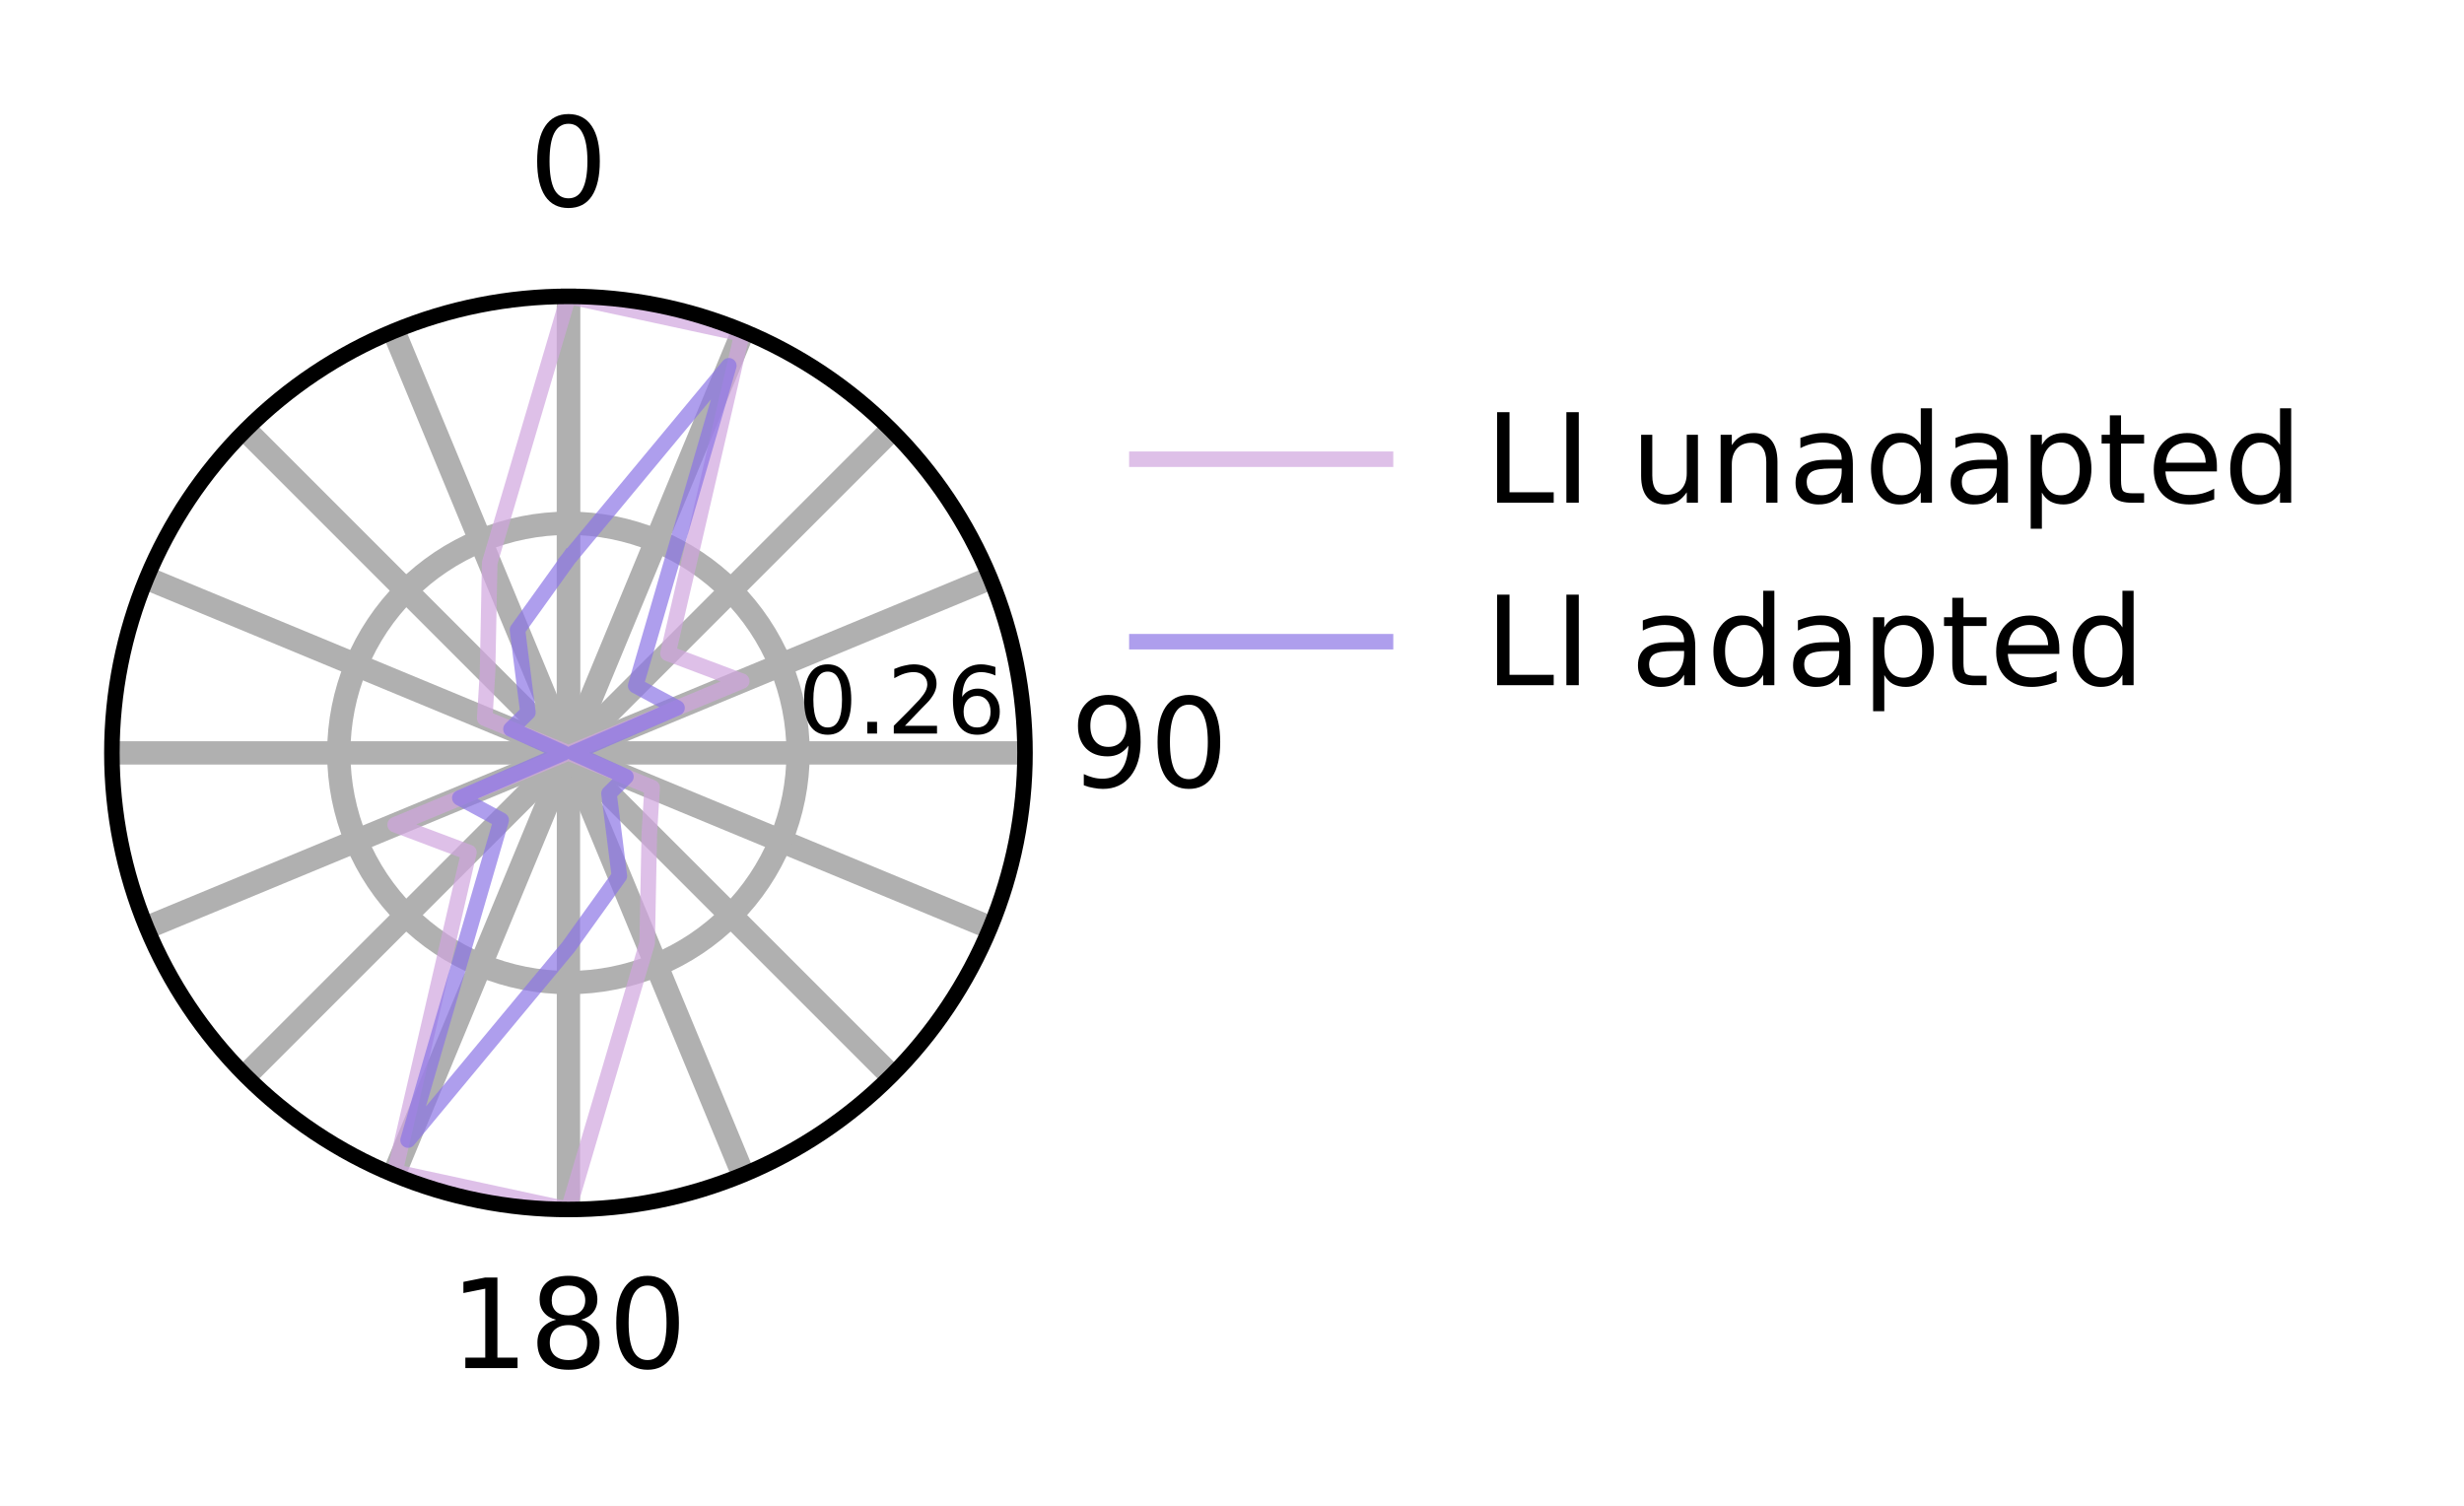
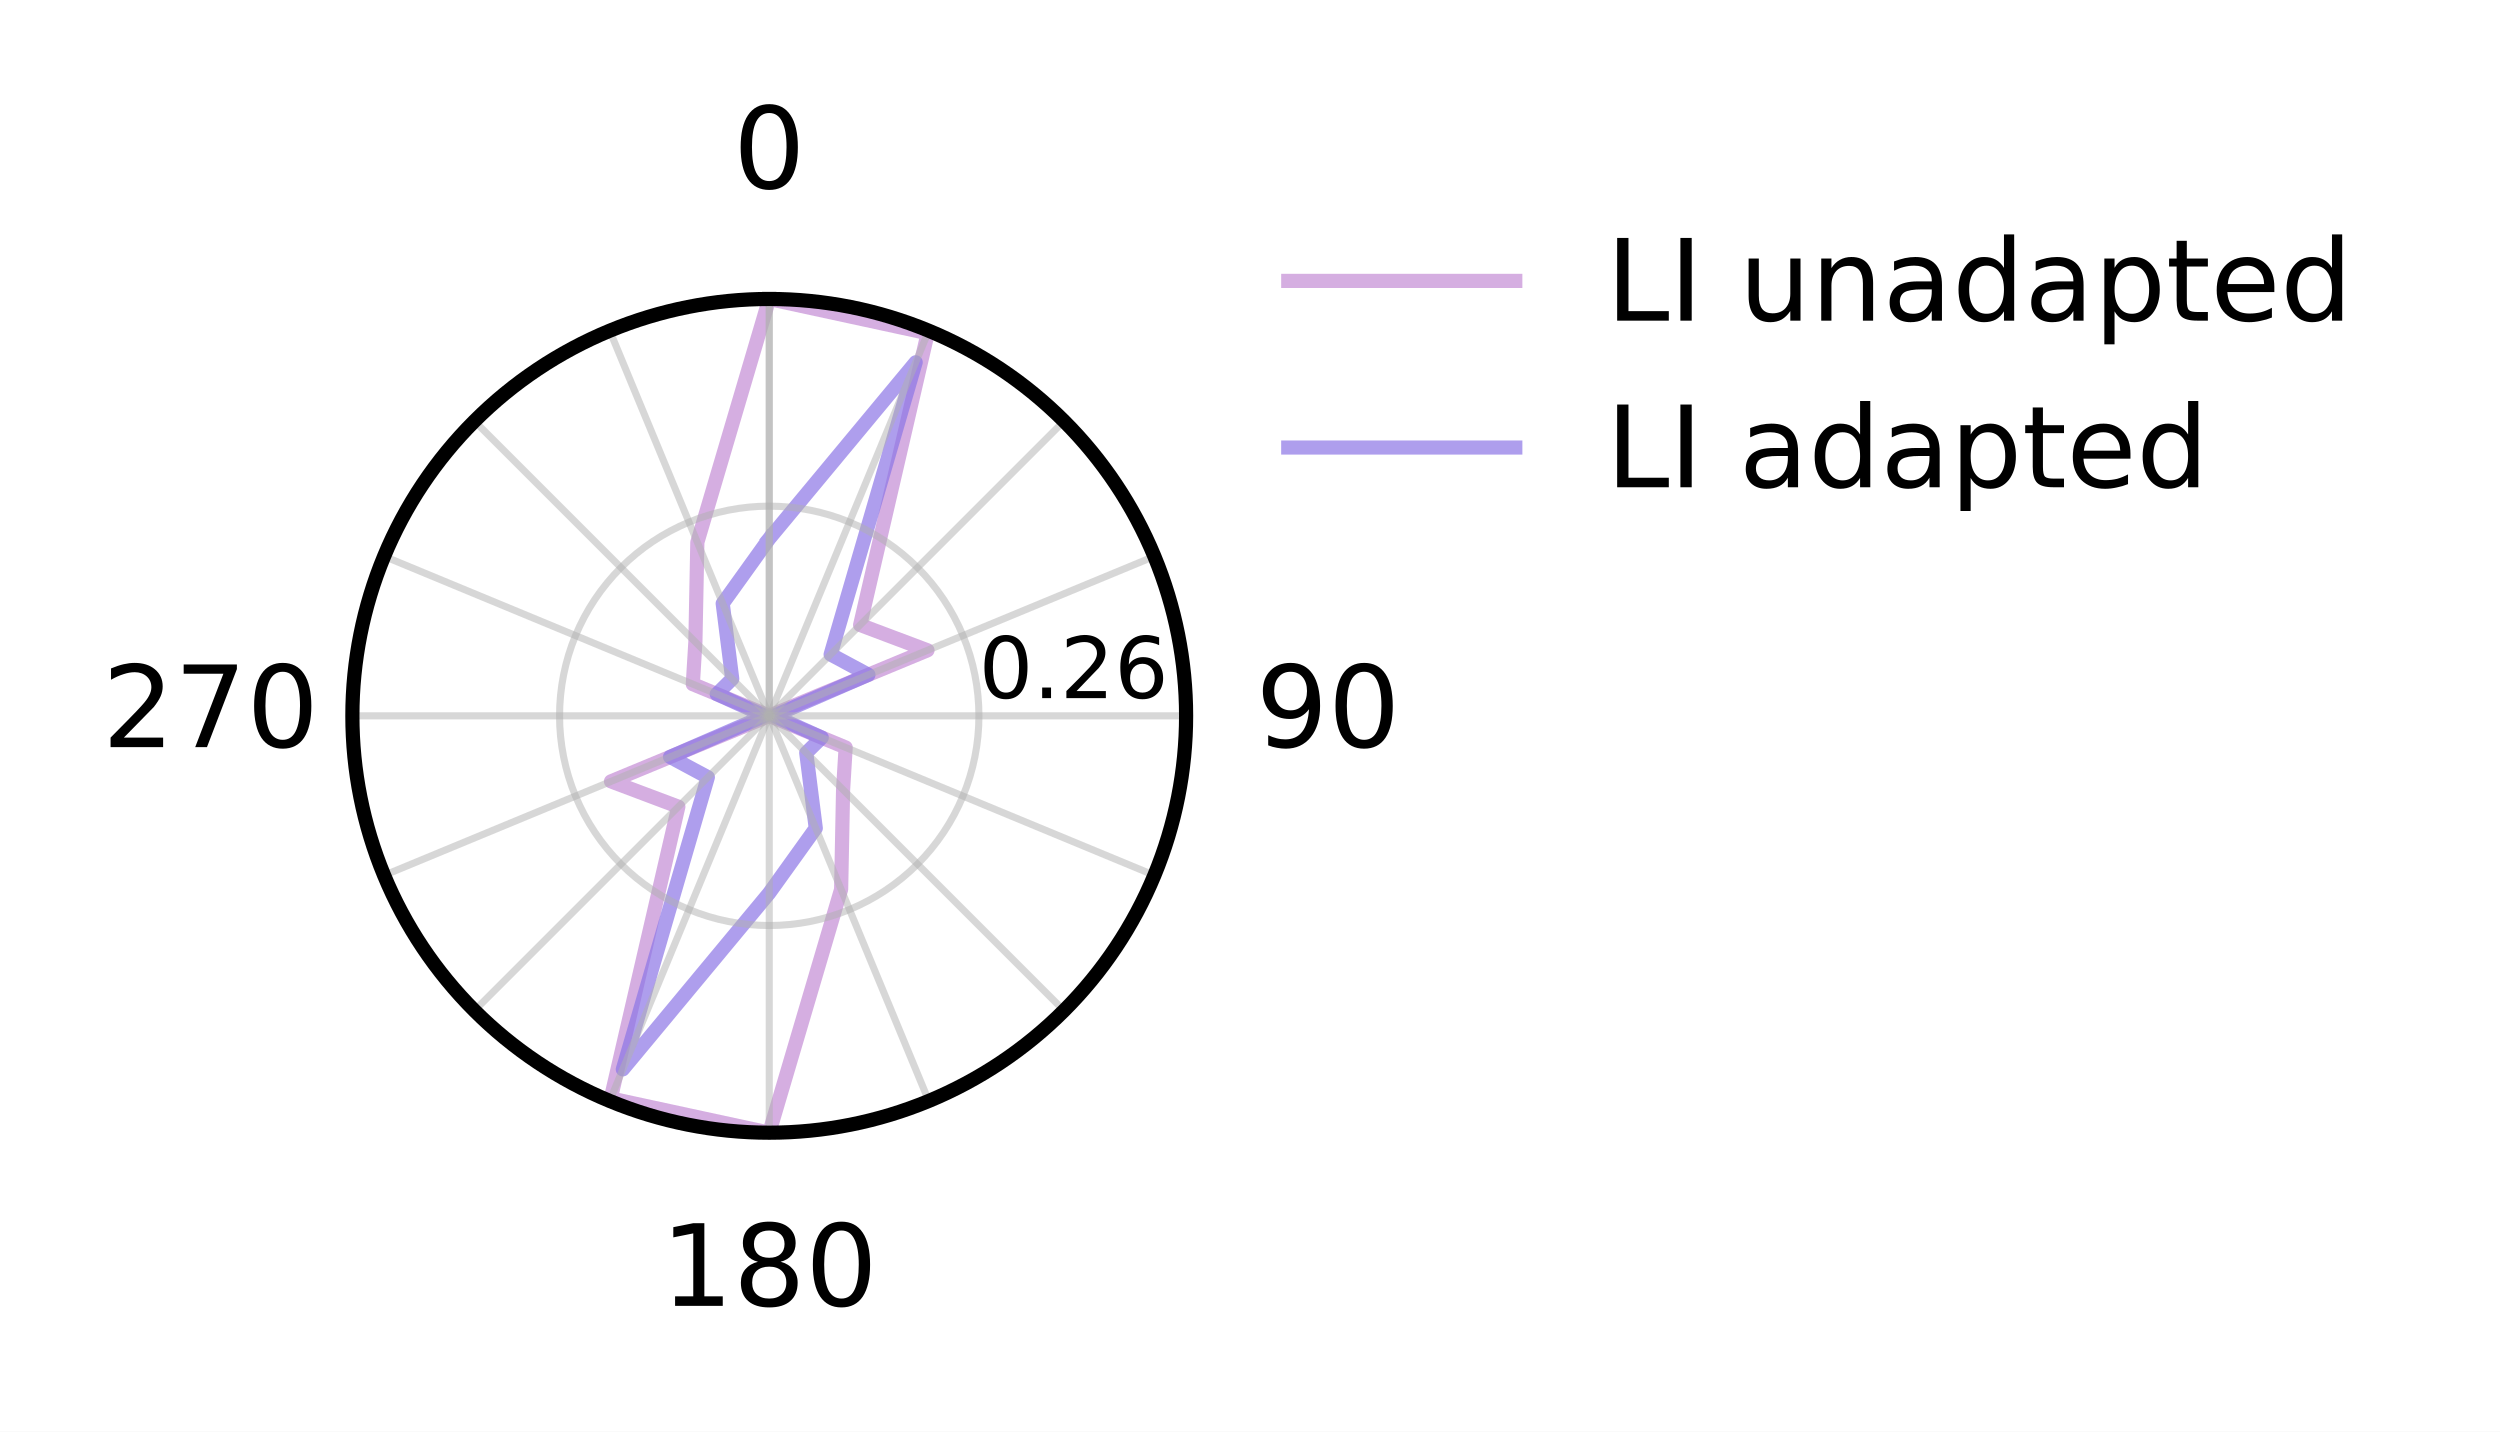
- <svg xmlns="http://www.w3.org/2000/svg" width="158.558pt" height="96.9pt" viewBox="0 0 158.558 96.9" version="1.1">
+ <svg xmlns="http://www.w3.org/2000/svg" width="176.193pt" height="100.9pt" viewBox="0 0 176.193 100.9" version="1.1">
  <defs>
    <style type="text/css">*{stroke-linejoin: round; stroke-linecap: butt}</style>
  </defs>
  <g id="figure_1">
    <g id="patch_1">
-       <path d="M 0 96.9  L 158.558 96.9  L 158.558 0  L 0 0  z " style="fill: #ffffff" />
+       <path d="M 0 100.9  L 176.193 100.9  L 176.193 0  L 0 0  z " style="fill: #ffffff" />
    </g>
    <g id="axes_1">
      <g id="patch_2">
-         <path d="M 65.958 48.45  C 65.958 44.592 65.198 40.772 63.721 37.207  C 62.245 33.643 60.081 30.404 57.353 27.676  C 54.625 24.948 51.386 22.784 47.822 21.308  C 44.257 19.831 40.437 19.071 36.579 19.071  C 32.721 19.071 28.9 19.831 25.336 21.308  C 21.772 22.784 18.533 24.948 15.805 27.676  C 13.077 30.404 10.913 33.643 9.436 37.207  C 7.96 40.772 7.2 44.592 7.2 48.45  C 7.2 52.308 7.96 56.129 9.436 59.693  C 10.913 63.257 13.077 66.496 15.805 69.224  C 18.533 71.952 21.772 74.116 25.336 75.593  C 28.9 77.069 32.721 77.829 36.579 77.829  C 40.437 77.829 44.257 77.069 47.822 75.593  C 51.386 74.116 54.625 71.952 57.353 69.224  C 60.081 66.496 62.245 63.257 63.721 59.693  C 65.198 56.129 65.958 52.308 65.958 48.45  M 36.579 48.45  C 36.579 48.45 36.579 48.45 36.579 48.45  C 36.579 48.45 36.579 48.45 36.579 48.45  C 36.579 48.45 36.579 48.45 36.579 48.45  C 36.579 48.45 36.579 48.45 36.579 48.45  C 36.579 48.45 36.579 48.45 36.579 48.45  C 36.579 48.45 36.579 48.45 36.579 48.45  C 36.579 48.45 36.579 48.45 36.579 48.45  C 36.579 48.45 36.579 48.45 36.579 48.45  C 36.579 48.45 36.579 48.45 36.579 48.45  C 36.579 48.45 36.579 48.45 36.579 48.45  C 36.579 48.45 36.579 48.45 36.579 48.45  C 36.579 48.45 36.579 48.45 36.579 48.45  C 36.579 48.45 36.579 48.45 36.579 48.45  C 36.579 48.45 36.579 48.45 36.579 48.45  C 36.579 48.45 36.579 48.45 36.579 48.45  C 36.579 48.45 36.579 48.45 36.579 48.45  z " style="fill: #ffffff" />
+         <path d="M 83.593 50.45  C 83.593 46.592 82.833 42.772 81.356 39.207  C 79.88 35.643 77.716 32.404 74.988 29.676  C 72.26 26.948 69.021 24.784 65.457 23.308  C 61.892 21.831 58.072 21.071 54.214 21.071  C 50.356 21.071 46.535 21.831 42.971 23.308  C 39.407 24.784 36.168 26.948 33.44 29.676  C 30.712 32.404 28.548 35.643 27.071 39.207  C 25.595 42.772 24.835 46.592 24.835 50.45  C 24.835 54.308 25.595 58.129 27.071 61.693  C 28.548 65.257 30.712 68.496 33.44 71.224  C 36.168 73.952 39.407 76.116 42.971 77.593  C 46.535 79.069 50.356 79.829 54.214 79.829  C 58.072 79.829 61.892 79.069 65.457 77.593  C 69.021 76.116 72.26 73.952 74.988 71.224  C 77.716 68.496 79.88 65.257 81.356 61.693  C 82.833 58.129 83.593 54.308 83.593 50.45  M 54.214 50.45  C 54.214 50.45 54.214 50.45 54.214 50.45  C 54.214 50.45 54.214 50.45 54.214 50.45  C 54.214 50.45 54.214 50.45 54.214 50.45  C 54.214 50.45 54.214 50.45 54.214 50.45  C 54.214 50.45 54.214 50.45 54.214 50.45  C 54.214 50.45 54.214 50.45 54.214 50.45  C 54.214 50.45 54.214 50.45 54.214 50.45  C 54.214 50.45 54.214 50.45 54.214 50.45  C 54.214 50.45 54.214 50.45 54.214 50.45  C 54.214 50.45 54.214 50.45 54.214 50.45  C 54.214 50.45 54.214 50.45 54.214 50.45  C 54.214 50.45 54.214 50.45 54.214 50.45  C 54.214 50.45 54.214 50.45 54.214 50.45  C 54.214 50.45 54.214 50.45 54.214 50.45  C 54.214 50.45 54.214 50.45 54.214 50.45  C 54.214 50.45 54.214 50.45 54.214 50.45  z " style="fill: #ffffff" />
+       </g>
+       <g id="line2d_1">
+         <path d="M 54.214 21.071  L 65.382 23.487  L 60.619 44.045  L 65.365 45.831  L 54.214 50.45  L 59.6 52.681  L 59.418 55.655  L 59.28 62.682  L 54.214 79.829  L 43.045 77.414  L 47.808 56.855  L 43.063 55.069  L 54.214 50.45  L 48.828 48.219  L 49.009 45.246  L 49.147 38.218  L 54.214 21.071  " clip-path="url(#p1227e23d13)" style="fill: none; stroke: #d1a6de; stroke-opacity: 0.9; stroke-linecap: square" />
+       </g>
+       <g id="line2d_2">
+         <path d="M 54.214 37.962  L 64.534 25.536  L 58.541 46.123  L 61.203 47.555  L 54.536 50.45  L 57.913 51.982  L 56.822 53.058  L 57.493 58.368  L 54.214 62.938  L 43.894 75.364  L 49.887 54.777  L 47.225 53.345  L 53.892 50.45  L 50.515 48.918  L 51.606 47.842  L 50.934 42.533  L 54.214 37.962  " clip-path="url(#p1227e23d13)" style="fill: none; stroke: #8c75e6; stroke-opacity: 0.7; stroke-linecap: square" />
      </g>
      <g id="matplotlib.axis_1">
        <g id="xtick_1">
-           <g id="line2d_1">
-             <path d="M 36.579 48.45  L 36.579 19.071  " clip-path="url(#pc3714fe41e)" style="fill: none; stroke: #b0b0b0; stroke-width: 1.5; stroke-linecap: square" />
+           <g id="line2d_3">
+             <path d="M 54.214 50.45  L 54.214 21.071  " clip-path="url(#p1227e23d13)" style="fill: none; stroke: #b0b0b0; stroke-opacity: 0.5; stroke-width: 0.5; stroke-linecap: square" />
          </g>
          <g id="text_1">
-             <text style="font: 8px 'DejaVu Sans', 'Bitstream Vera Sans', 'Computer Modern Sans Serif', 'Lucida Grande', 'Verdana', 'Geneva', 'Lucid', 'Arial', 'Helvetica', 'Avant Garde', sans-serif; text-anchor: middle" x="36.579" y="13.279" transform="rotate(-0 36.57883 13.27875)">0</text>
+             <text style="font: 8px 'DejaVu Sans', 'Bitstream Vera Sans', 'Computer Modern Sans Serif', 'Lucida Grande', 'Verdana', 'Geneva', 'Lucid', 'Arial', 'Helvetica', 'Avant Garde', sans-serif; text-anchor: middle" x="54.214" y="13.279" transform="rotate(-0 54.21384 13.27875)">0</text>
          </g>
        </g>
        <g id="xtick_2">
-           <g id="line2d_2">
-             <path d="M 36.579 48.45  L 47.822 21.308  " clip-path="url(#pc3714fe41e)" style="fill: none; stroke: #b0b0b0; stroke-width: 1.5; stroke-linecap: square" />
+           <g id="line2d_4">
+             <path d="M 54.214 50.45  L 65.457 23.308  " clip-path="url(#p1227e23d13)" style="fill: none; stroke: #b0b0b0; stroke-opacity: 0.5; stroke-width: 0.5; stroke-linecap: square" />
          </g>
        </g>
        <g id="xtick_3">
-           <g id="line2d_3">
-             <path d="M 36.579 48.45  L 57.353 27.676  " clip-path="url(#pc3714fe41e)" style="fill: none; stroke: #b0b0b0; stroke-width: 1.5; stroke-linecap: square" />
+           <g id="line2d_5">
+             <path d="M 54.214 50.45  L 74.988 29.676  " clip-path="url(#p1227e23d13)" style="fill: none; stroke: #b0b0b0; stroke-opacity: 0.5; stroke-width: 0.5; stroke-linecap: square" />
          </g>
        </g>
        <g id="xtick_4">
-           <g id="line2d_4">
-             <path d="M 36.579 48.45  L 63.721 37.207  " clip-path="url(#pc3714fe41e)" style="fill: none; stroke: #b0b0b0; stroke-width: 1.5; stroke-linecap: square" />
+           <g id="line2d_6">
+             <path d="M 54.214 50.45  L 81.356 39.207  " clip-path="url(#p1227e23d13)" style="fill: none; stroke: #b0b0b0; stroke-opacity: 0.5; stroke-width: 0.5; stroke-linecap: square" />
          </g>
        </g>
        <g id="xtick_5">
-           <g id="line2d_5">
-             <path d="M 36.579 48.45  L 65.958 48.45  " clip-path="url(#pc3714fe41e)" style="fill: none; stroke: #b0b0b0; stroke-width: 1.5; stroke-linecap: square" />
+           <g id="line2d_7">
+             <path d="M 54.214 50.45  L 83.593 50.45  " clip-path="url(#p1227e23d13)" style="fill: none; stroke: #b0b0b0; stroke-opacity: 0.5; stroke-width: 0.5; stroke-linecap: square" />
          </g>
          <g id="text_2">
-             <text style="font: 8px 'DejaVu Sans', 'Bitstream Vera Sans', 'Computer Modern Sans Serif', 'Lucida Grande', 'Verdana', 'Geneva', 'Lucid', 'Arial', 'Helvetica', 'Avant Garde', sans-serif; text-anchor: middle" x="73.958" y="50.658" transform="rotate(-0 73.95767 50.65758)">90</text>
+             <text style="font: 8px 'DejaVu Sans', 'Bitstream Vera Sans', 'Computer Modern Sans Serif', 'Lucida Grande', 'Verdana', 'Geneva', 'Lucid', 'Arial', 'Helvetica', 'Avant Garde', sans-serif; text-anchor: middle" x="93.593" y="52.658" transform="rotate(-0 93.59267 52.65758)">90</text>
          </g>
        </g>
        <g id="xtick_6">
-           <g id="line2d_6">
-             <path d="M 36.579 48.45  L 63.721 59.693  " clip-path="url(#pc3714fe41e)" style="fill: none; stroke: #b0b0b0; stroke-width: 1.5; stroke-linecap: square" />
+           <g id="line2d_8">
+             <path d="M 54.214 50.45  L 81.356 61.693  " clip-path="url(#p1227e23d13)" style="fill: none; stroke: #b0b0b0; stroke-opacity: 0.5; stroke-width: 0.5; stroke-linecap: square" />
          </g>
        </g>
        <g id="xtick_7">
-           <g id="line2d_7">
-             <path d="M 36.579 48.45  L 57.353 69.224  " clip-path="url(#pc3714fe41e)" style="fill: none; stroke: #b0b0b0; stroke-width: 1.5; stroke-linecap: square" />
+           <g id="line2d_9">
+             <path d="M 54.214 50.45  L 74.988 71.224  " clip-path="url(#p1227e23d13)" style="fill: none; stroke: #b0b0b0; stroke-opacity: 0.5; stroke-width: 0.5; stroke-linecap: square" />
          </g>
        </g>
        <g id="xtick_8">
-           <g id="line2d_8">
-             <path d="M 36.579 48.45  L 47.822 75.593  " clip-path="url(#pc3714fe41e)" style="fill: none; stroke: #b0b0b0; stroke-width: 1.5; stroke-linecap: square" />
+           <g id="line2d_10">
+             <path d="M 54.214 50.45  L 65.457 77.593  " clip-path="url(#p1227e23d13)" style="fill: none; stroke: #b0b0b0; stroke-opacity: 0.5; stroke-width: 0.5; stroke-linecap: square" />
          </g>
        </g>
        <g id="xtick_9">
-           <g id="line2d_9">
-             <path d="M 36.579 48.45  L 36.579 77.829  " clip-path="url(#pc3714fe41e)" style="fill: none; stroke: #b0b0b0; stroke-width: 1.5; stroke-linecap: square" />
+           <g id="line2d_11">
+             <path d="M 54.214 50.45  L 54.214 79.829  " clip-path="url(#p1227e23d13)" style="fill: none; stroke: #b0b0b0; stroke-opacity: 0.5; stroke-width: 0.5; stroke-linecap: square" />
          </g>
          <g id="text_3">
-             <text style="font: 8px 'DejaVu Sans', 'Bitstream Vera Sans', 'Computer Modern Sans Serif', 'Lucida Grande', 'Verdana', 'Geneva', 'Lucid', 'Arial', 'Helvetica', 'Avant Garde', sans-serif; text-anchor: middle" x="36.579" y="88.036" transform="rotate(-0 36.57883 88.03642)">180</text>
+             <text style="font: 8px 'DejaVu Sans', 'Bitstream Vera Sans', 'Computer Modern Sans Serif', 'Lucida Grande', 'Verdana', 'Geneva', 'Lucid', 'Arial', 'Helvetica', 'Avant Garde', sans-serif; text-anchor: middle" x="54.214" y="92.036" transform="rotate(-0 54.21384 92.03642)">180</text>
          </g>
        </g>
        <g id="xtick_10">
-           <g id="line2d_10">
-             <path d="M 36.579 48.45  L 25.336 75.593  " clip-path="url(#pc3714fe41e)" style="fill: none; stroke: #b0b0b0; stroke-width: 1.5; stroke-linecap: square" />
+           <g id="line2d_12">
+             <path d="M 54.214 50.45  L 42.971 77.593  " clip-path="url(#p1227e23d13)" style="fill: none; stroke: #b0b0b0; stroke-opacity: 0.5; stroke-width: 0.5; stroke-linecap: square" />
          </g>
        </g>
        <g id="xtick_11">
-           <g id="line2d_11">
-             <path d="M 36.579 48.45  L 15.805 69.224  " clip-path="url(#pc3714fe41e)" style="fill: none; stroke: #b0b0b0; stroke-width: 1.5; stroke-linecap: square" />
+           <g id="line2d_13">
+             <path d="M 54.214 50.45  L 33.44 71.224  " clip-path="url(#p1227e23d13)" style="fill: none; stroke: #b0b0b0; stroke-opacity: 0.5; stroke-width: 0.5; stroke-linecap: square" />
          </g>
        </g>
        <g id="xtick_12">
-           <g id="line2d_12">
-             <path d="M 36.579 48.45  L 9.436 59.693  " clip-path="url(#pc3714fe41e)" style="fill: none; stroke: #b0b0b0; stroke-width: 1.5; stroke-linecap: square" />
+           <g id="line2d_14">
+             <path d="M 54.214 50.45  L 27.071 61.693  " clip-path="url(#p1227e23d13)" style="fill: none; stroke: #b0b0b0; stroke-opacity: 0.5; stroke-width: 0.5; stroke-linecap: square" />
          </g>
        </g>
        <g id="xtick_13">
-           <g id="line2d_13">
-             <path d="M 36.579 48.45  L 7.2 48.45  " clip-path="url(#pc3714fe41e)" style="fill: none; stroke: #b0b0b0; stroke-width: 1.5; stroke-linecap: square" />
+           <g id="line2d_15">
+             <path d="M 54.214 50.45  L 24.835 50.45  " clip-path="url(#p1227e23d13)" style="fill: none; stroke: #b0b0b0; stroke-opacity: 0.5; stroke-width: 0.5; stroke-linecap: square" />
+           </g>
+           <g id="text_4">
+             <text style="font: 8px 'DejaVu Sans', 'Bitstream Vera Sans', 'Computer Modern Sans Serif', 'Lucida Grande', 'Verdana', 'Geneva', 'Lucid', 'Arial', 'Helvetica', 'Avant Garde', sans-serif; text-anchor: middle" x="14.835" y="52.658" transform="rotate(-0 14.835 52.65758)">270</text>
          </g>
        </g>
        <g id="xtick_14">
-           <g id="line2d_14">
-             <path d="M 36.579 48.45  L 9.436 37.207  " clip-path="url(#pc3714fe41e)" style="fill: none; stroke: #b0b0b0; stroke-width: 1.5; stroke-linecap: square" />
+           <g id="line2d_16">
+             <path d="M 54.214 50.45  L 27.071 39.207  " clip-path="url(#p1227e23d13)" style="fill: none; stroke: #b0b0b0; stroke-opacity: 0.5; stroke-width: 0.5; stroke-linecap: square" />
          </g>
        </g>
        <g id="xtick_15">
-           <g id="line2d_15">
-             <path d="M 36.579 48.45  L 15.805 27.676  " clip-path="url(#pc3714fe41e)" style="fill: none; stroke: #b0b0b0; stroke-width: 1.5; stroke-linecap: square" />
+           <g id="line2d_17">
+             <path d="M 54.214 50.45  L 33.44 29.676  " clip-path="url(#p1227e23d13)" style="fill: none; stroke: #b0b0b0; stroke-opacity: 0.5; stroke-width: 0.5; stroke-linecap: square" />
          </g>
        </g>
        <g id="xtick_16">
-           <g id="line2d_16">
-             <path d="M 36.579 48.45  L 25.336 21.308  " clip-path="url(#pc3714fe41e)" style="fill: none; stroke: #b0b0b0; stroke-width: 1.5; stroke-linecap: square" />
+           <g id="line2d_18">
+             <path d="M 54.214 50.45  L 42.971 23.308  " clip-path="url(#p1227e23d13)" style="fill: none; stroke: #b0b0b0; stroke-opacity: 0.5; stroke-width: 0.5; stroke-linecap: square" />
          </g>
        </g>
        <g id="xtick_17">
-           <g id="line2d_17">
-             <path d="M 36.579 48.45  L 36.579 19.071  " clip-path="url(#pc3714fe41e)" style="fill: none; stroke: #b0b0b0; stroke-width: 1.5; stroke-linecap: square" />
+           <g id="line2d_19">
+             <path d="M 54.214 50.45  L 54.214 21.071  " clip-path="url(#p1227e23d13)" style="fill: none; stroke: #b0b0b0; stroke-opacity: 0.5; stroke-width: 0.5; stroke-linecap: square" />
          </g>
        </g>
      </g>
      <g id="matplotlib.axis_2">
        <g id="ytick_1">
-           <g id="line2d_18">
-             <path d="M 36.579 33.672  C 38.519 33.672 40.441 34.054 42.234 34.797  C 44.027 35.54 45.656 36.628 47.028 38.001  C 48.401 39.373 49.489 41.002 50.232 42.795  C 50.975 44.588 51.357 46.509 51.357 48.45  C 51.357 50.391 50.975 52.312 50.232 54.105  C 49.489 55.898 48.401 57.527 47.028 58.9  C 45.656 60.272 44.027 61.36 42.234 62.103  C 40.441 62.846 38.519 63.228 36.579 63.228  C 34.638 63.228 32.716 62.846 30.924 62.103  C 29.131 61.36 27.501 60.272 26.129 58.9  C 24.757 57.527 23.668 55.898 22.926 54.105  C 22.183 52.312 21.801 50.391 21.801 48.45  C 21.801 46.509 22.183 44.588 22.926 42.795  C 23.668 41.002 24.757 39.373 26.129 38.001  C 27.501 36.628 29.131 35.54 30.924 34.797  C 32.716 34.054 34.638 33.672 36.579 33.672  " clip-path="url(#pc3714fe41e)" style="fill: none; stroke: #b0b0b0; stroke-width: 1.5; stroke-linecap: square" />
+           <g id="line2d_20">
+             <path d="M 54.214 35.672  C 56.154 35.672 58.076 36.054 59.869 36.797  C 61.662 37.54 63.291 38.628 64.663 40.001  C 66.036 41.373 67.124 43.002 67.867 44.795  C 68.61 46.588 68.992 48.509 68.992 50.45  C 68.992 52.391 68.61 54.312 67.867 56.105  C 67.124 57.898 66.036 59.527 64.663 60.9  C 63.291 62.272 61.662 63.36 59.869 64.103  C 58.076 64.846 56.154 65.228 54.214 65.228  C 52.273 65.228 50.351 64.846 48.559 64.103  C 46.766 63.36 45.136 62.272 43.764 60.9  C 42.392 59.527 41.303 57.898 40.561 56.105  C 39.818 54.312 39.436 52.391 39.436 50.45  C 39.436 48.509 39.818 46.588 40.561 44.795  C 41.303 43.002 42.392 41.373 43.764 40.001  C 45.136 38.628 46.766 37.54 48.559 36.797  C 50.351 36.054 52.273 35.672 54.214 35.672  " clip-path="url(#p1227e23d13)" style="fill: none; stroke: #b0b0b0; stroke-opacity: 0.5; stroke-width: 0.5; stroke-linecap: square" />
          </g>
-           <g id="text_4">
-             <text style="font: 6px 'DejaVu Sans', 'Bitstream Vera Sans', 'Computer Modern Sans Serif', 'Lucida Grande', 'Verdana', 'Geneva', 'Lucid', 'Arial', 'Helvetica', 'Avant Garde', sans-serif; text-anchor: start" x="51.357" y="47.202" transform="rotate(-0 51.35678 47.20227)">0.26</text>
+           <g id="text_5">
+             <text style="font: 6px 'DejaVu Sans', 'Bitstream Vera Sans', 'Computer Modern Sans Serif', 'Lucida Grande', 'Verdana', 'Geneva', 'Lucid', 'Arial', 'Helvetica', 'Avant Garde', sans-serif; text-anchor: start" x="68.992" y="49.202" transform="rotate(-0 68.99178 49.20227)">0.26</text>
          </g>
        </g>
      </g>
-       <g id="line2d_19">
-         <path d="M 36.579 19.071  L 47.747 21.487  L 42.984 42.045  L 47.73 43.831  L 36.579 48.45  L 41.965 50.681  L 41.783 53.655  L 41.645 60.682  L 36.579 77.829  L 25.41 75.414  L 30.173 54.855  L 25.428 53.069  L 36.579 48.45  L 31.193 46.219  L 31.374 43.246  L 31.512 36.218  L 36.579 19.071  " clip-path="url(#pc3714fe41e)" style="fill: none; stroke: #d1a6de; stroke-opacity: 0.7; stroke-linecap: square" />
-       </g>
-       <g id="line2d_20">
-         <path d="M 36.579 35.962  L 46.899 23.536  L 40.906 44.123  L 43.568 45.555  L 36.901 48.45  L 40.278 49.982  L 39.187 51.058  L 39.858 56.368  L 36.579 60.938  L 26.259 73.364  L 32.252 52.777  L 29.59 51.345  L 36.257 48.45  L 32.88 46.918  L 33.971 45.842  L 33.299 40.533  L 36.579 35.962  " clip-path="url(#pc3714fe41e)" style="fill: none; stroke: #8c75e6; stroke-opacity: 0.7; stroke-linecap: square" />
-       </g>
      <g id="patch_3">
-         <path d="M 36.579 19.071  C 32.721 19.071 28.9 19.831 25.336 21.308  C 21.772 22.784 18.533 24.948 15.805 27.676  C 13.077 30.404 10.913 33.643 9.436 37.207  C 7.96 40.772 7.2 44.592 7.2 48.45  C 7.2 52.308 7.96 56.129 9.436 59.693  C 10.913 63.257 13.077 66.496 15.805 69.224  C 18.533 71.952 21.772 74.116 25.336 75.593  C 28.9 77.069 32.721 77.829 36.579 77.829  C 40.437 77.829 44.257 77.069 47.822 75.593  C 51.386 74.116 54.625 71.952 57.353 69.224  C 60.081 66.496 62.245 63.257 63.721 59.693  C 65.198 56.129 65.958 52.308 65.958 48.45  C 65.958 44.592 65.198 40.772 63.721 37.207  C 62.245 33.643 60.081 30.404 57.353 27.676  C 54.625 24.948 51.386 22.784 47.822 21.308  C 44.257 19.831 40.437 19.071 36.579 19.071  " style="fill: none; stroke: #000000; stroke-linejoin: miter; stroke-linecap: square" />
+         <path d="M 54.214 21.071  C 50.356 21.071 46.535 21.831 42.971 23.308  C 39.407 24.784 36.168 26.948 33.44 29.676  C 30.712 32.404 28.548 35.643 27.071 39.207  C 25.595 42.772 24.835 46.592 24.835 50.45  C 24.835 54.308 25.595 58.129 27.071 61.693  C 28.548 65.257 30.712 68.496 33.44 71.224  C 36.168 73.952 39.407 76.116 42.971 77.593  C 46.535 79.069 50.356 79.829 54.214 79.829  C 58.072 79.829 61.892 79.069 65.457 77.593  C 69.021 76.116 72.26 73.952 74.988 71.224  C 77.716 68.496 79.88 65.257 81.356 61.693  C 82.833 58.129 83.593 54.308 83.593 50.45  C 83.593 46.592 82.833 42.772 81.356 39.207  C 79.88 35.643 77.716 32.404 74.988 29.676  C 72.26 26.948 69.021 24.784 65.457 23.308  C 61.892 21.831 58.072 21.071 54.214 21.071  " style="fill: none; stroke: #000000; stroke-linejoin: miter; stroke-linecap: square" />
      </g>
      <g id="legend_1">
        <g id="line2d_21">
-           <path d="M 73.158 29.55  L 81.158 29.55  L 89.158 29.55  " style="fill: none; stroke: #d1a6de; stroke-opacity: 0.7; stroke-linecap: square" />
+           <path d="M 90.793 19.798  L 98.793 19.798  L 106.793 19.798  " style="fill: none; stroke: #d1a6de; stroke-opacity: 0.9; stroke-linecap: square" />
        </g>
-         <g id="text_5">
-           <text style="font: 8px 'DejaVu Sans', 'Bitstream Vera Sans', 'Computer Modern Sans Serif', 'Lucida Grande', 'Verdana', 'Geneva', 'Lucid', 'Arial', 'Helvetica', 'Avant Garde', sans-serif; text-anchor: start" x="95.558" y="32.35" transform="rotate(-0 95.55767 32.35)">LI unadapted</text>
+         <g id="text_6">
+           <text style="font: 8px 'DejaVu Sans', 'Bitstream Vera Sans', 'Computer Modern Sans Serif', 'Lucida Grande', 'Verdana', 'Geneva', 'Lucid', 'Arial', 'Helvetica', 'Avant Garde', sans-serif; text-anchor: start" x="113.193" y="22.598" transform="rotate(-0 113.1927 22.59847)">LI unadapted</text>
        </g>
        <g id="line2d_22">
-           <path d="M 73.158 41.292  L 81.158 41.292  L 89.158 41.292  " style="fill: none; stroke: #8c75e6; stroke-opacity: 0.7; stroke-linecap: square" />
+           <path d="M 90.793 31.541  L 98.793 31.541  L 106.793 31.541  " style="fill: none; stroke: #8c75e6; stroke-opacity: 0.7; stroke-linecap: square" />
        </g>
-         <g id="text_6">
-           <text style="font: 8px 'DejaVu Sans', 'Bitstream Vera Sans', 'Computer Modern Sans Serif', 'Lucida Grande', 'Verdana', 'Geneva', 'Lucid', 'Arial', 'Helvetica', 'Avant Garde', sans-serif; text-anchor: start" x="95.558" y="44.093" transform="rotate(-0 95.55767 44.0925)">LI adapted</text>
+         <g id="text_7">
+           <text style="font: 8px 'DejaVu Sans', 'Bitstream Vera Sans', 'Computer Modern Sans Serif', 'Lucida Grande', 'Verdana', 'Geneva', 'Lucid', 'Arial', 'Helvetica', 'Avant Garde', sans-serif; text-anchor: start" x="113.193" y="34.341" transform="rotate(-0 113.1927 34.34097)">LI adapted</text>
        </g>
      </g>
    </g>
  </g>
  <defs>
-     <clipPath id="pc3714fe41e">
-       <path d="M 65.958 48.45  C 65.958 44.592 65.198 40.772 63.721 37.207  C 62.245 33.643 60.081 30.404 57.353 27.676  C 54.625 24.948 51.386 22.784 47.822 21.308  C 44.257 19.831 40.437 19.071 36.579 19.071  C 32.721 19.071 28.9 19.831 25.336 21.308  C 21.772 22.784 18.533 24.948 15.805 27.676  C 13.077 30.404 10.913 33.643 9.436 37.207  C 7.96 40.772 7.2 44.592 7.2 48.45  C 7.2 52.308 7.96 56.129 9.436 59.693  C 10.913 63.257 13.077 66.496 15.805 69.224  C 18.533 71.952 21.772 74.116 25.336 75.593  C 28.9 77.069 32.721 77.829 36.579 77.829  C 40.437 77.829 44.257 77.069 47.822 75.593  C 51.386 74.116 54.625 71.952 57.353 69.224  C 60.081 66.496 62.245 63.257 63.721 59.693  C 65.198 56.129 65.958 52.308 65.958 48.45  M 36.579 48.45  C 36.579 48.45 36.579 48.45 36.579 48.45  C 36.579 48.45 36.579 48.45 36.579 48.45  C 36.579 48.45 36.579 48.45 36.579 48.45  C 36.579 48.45 36.579 48.45 36.579 48.45  C 36.579 48.45 36.579 48.45 36.579 48.45  C 36.579 48.45 36.579 48.45 36.579 48.45  C 36.579 48.45 36.579 48.45 36.579 48.45  C 36.579 48.45 36.579 48.45 36.579 48.45  C 36.579 48.45 36.579 48.45 36.579 48.45  C 36.579 48.45 36.579 48.45 36.579 48.45  C 36.579 48.45 36.579 48.45 36.579 48.45  C 36.579 48.45 36.579 48.45 36.579 48.45  C 36.579 48.45 36.579 48.45 36.579 48.45  C 36.579 48.45 36.579 48.45 36.579 48.45  C 36.579 48.45 36.579 48.45 36.579 48.45  C 36.579 48.45 36.579 48.45 36.579 48.45  z " />
+     <clipPath id="p1227e23d13">
+       <path d="M 83.593 50.45  C 83.593 46.592 82.833 42.772 81.356 39.207  C 79.88 35.643 77.716 32.404 74.988 29.676  C 72.26 26.948 69.021 24.784 65.457 23.308  C 61.892 21.831 58.072 21.071 54.214 21.071  C 50.356 21.071 46.535 21.831 42.971 23.308  C 39.407 24.784 36.168 26.948 33.44 29.676  C 30.712 32.404 28.548 35.643 27.071 39.207  C 25.595 42.772 24.835 46.592 24.835 50.45  C 24.835 54.308 25.595 58.129 27.071 61.693  C 28.548 65.257 30.712 68.496 33.44 71.224  C 36.168 73.952 39.407 76.116 42.971 77.593  C 46.535 79.069 50.356 79.829 54.214 79.829  C 58.072 79.829 61.892 79.069 65.457 77.593  C 69.021 76.116 72.26 73.952 74.988 71.224  C 77.716 68.496 79.88 65.257 81.356 61.693  C 82.833 58.129 83.593 54.308 83.593 50.45  M 54.214 50.45  C 54.214 50.45 54.214 50.45 54.214 50.45  C 54.214 50.45 54.214 50.45 54.214 50.45  C 54.214 50.45 54.214 50.45 54.214 50.45  C 54.214 50.45 54.214 50.45 54.214 50.45  C 54.214 50.45 54.214 50.45 54.214 50.45  C 54.214 50.45 54.214 50.45 54.214 50.45  C 54.214 50.45 54.214 50.45 54.214 50.45  C 54.214 50.45 54.214 50.45 54.214 50.45  C 54.214 50.45 54.214 50.45 54.214 50.45  C 54.214 50.45 54.214 50.45 54.214 50.45  C 54.214 50.45 54.214 50.45 54.214 50.45  C 54.214 50.45 54.214 50.45 54.214 50.45  C 54.214 50.45 54.214 50.45 54.214 50.45  C 54.214 50.45 54.214 50.45 54.214 50.45  C 54.214 50.45 54.214 50.45 54.214 50.45  C 54.214 50.45 54.214 50.45 54.214 50.45  z " />
    </clipPath>
  </defs>
</svg>
